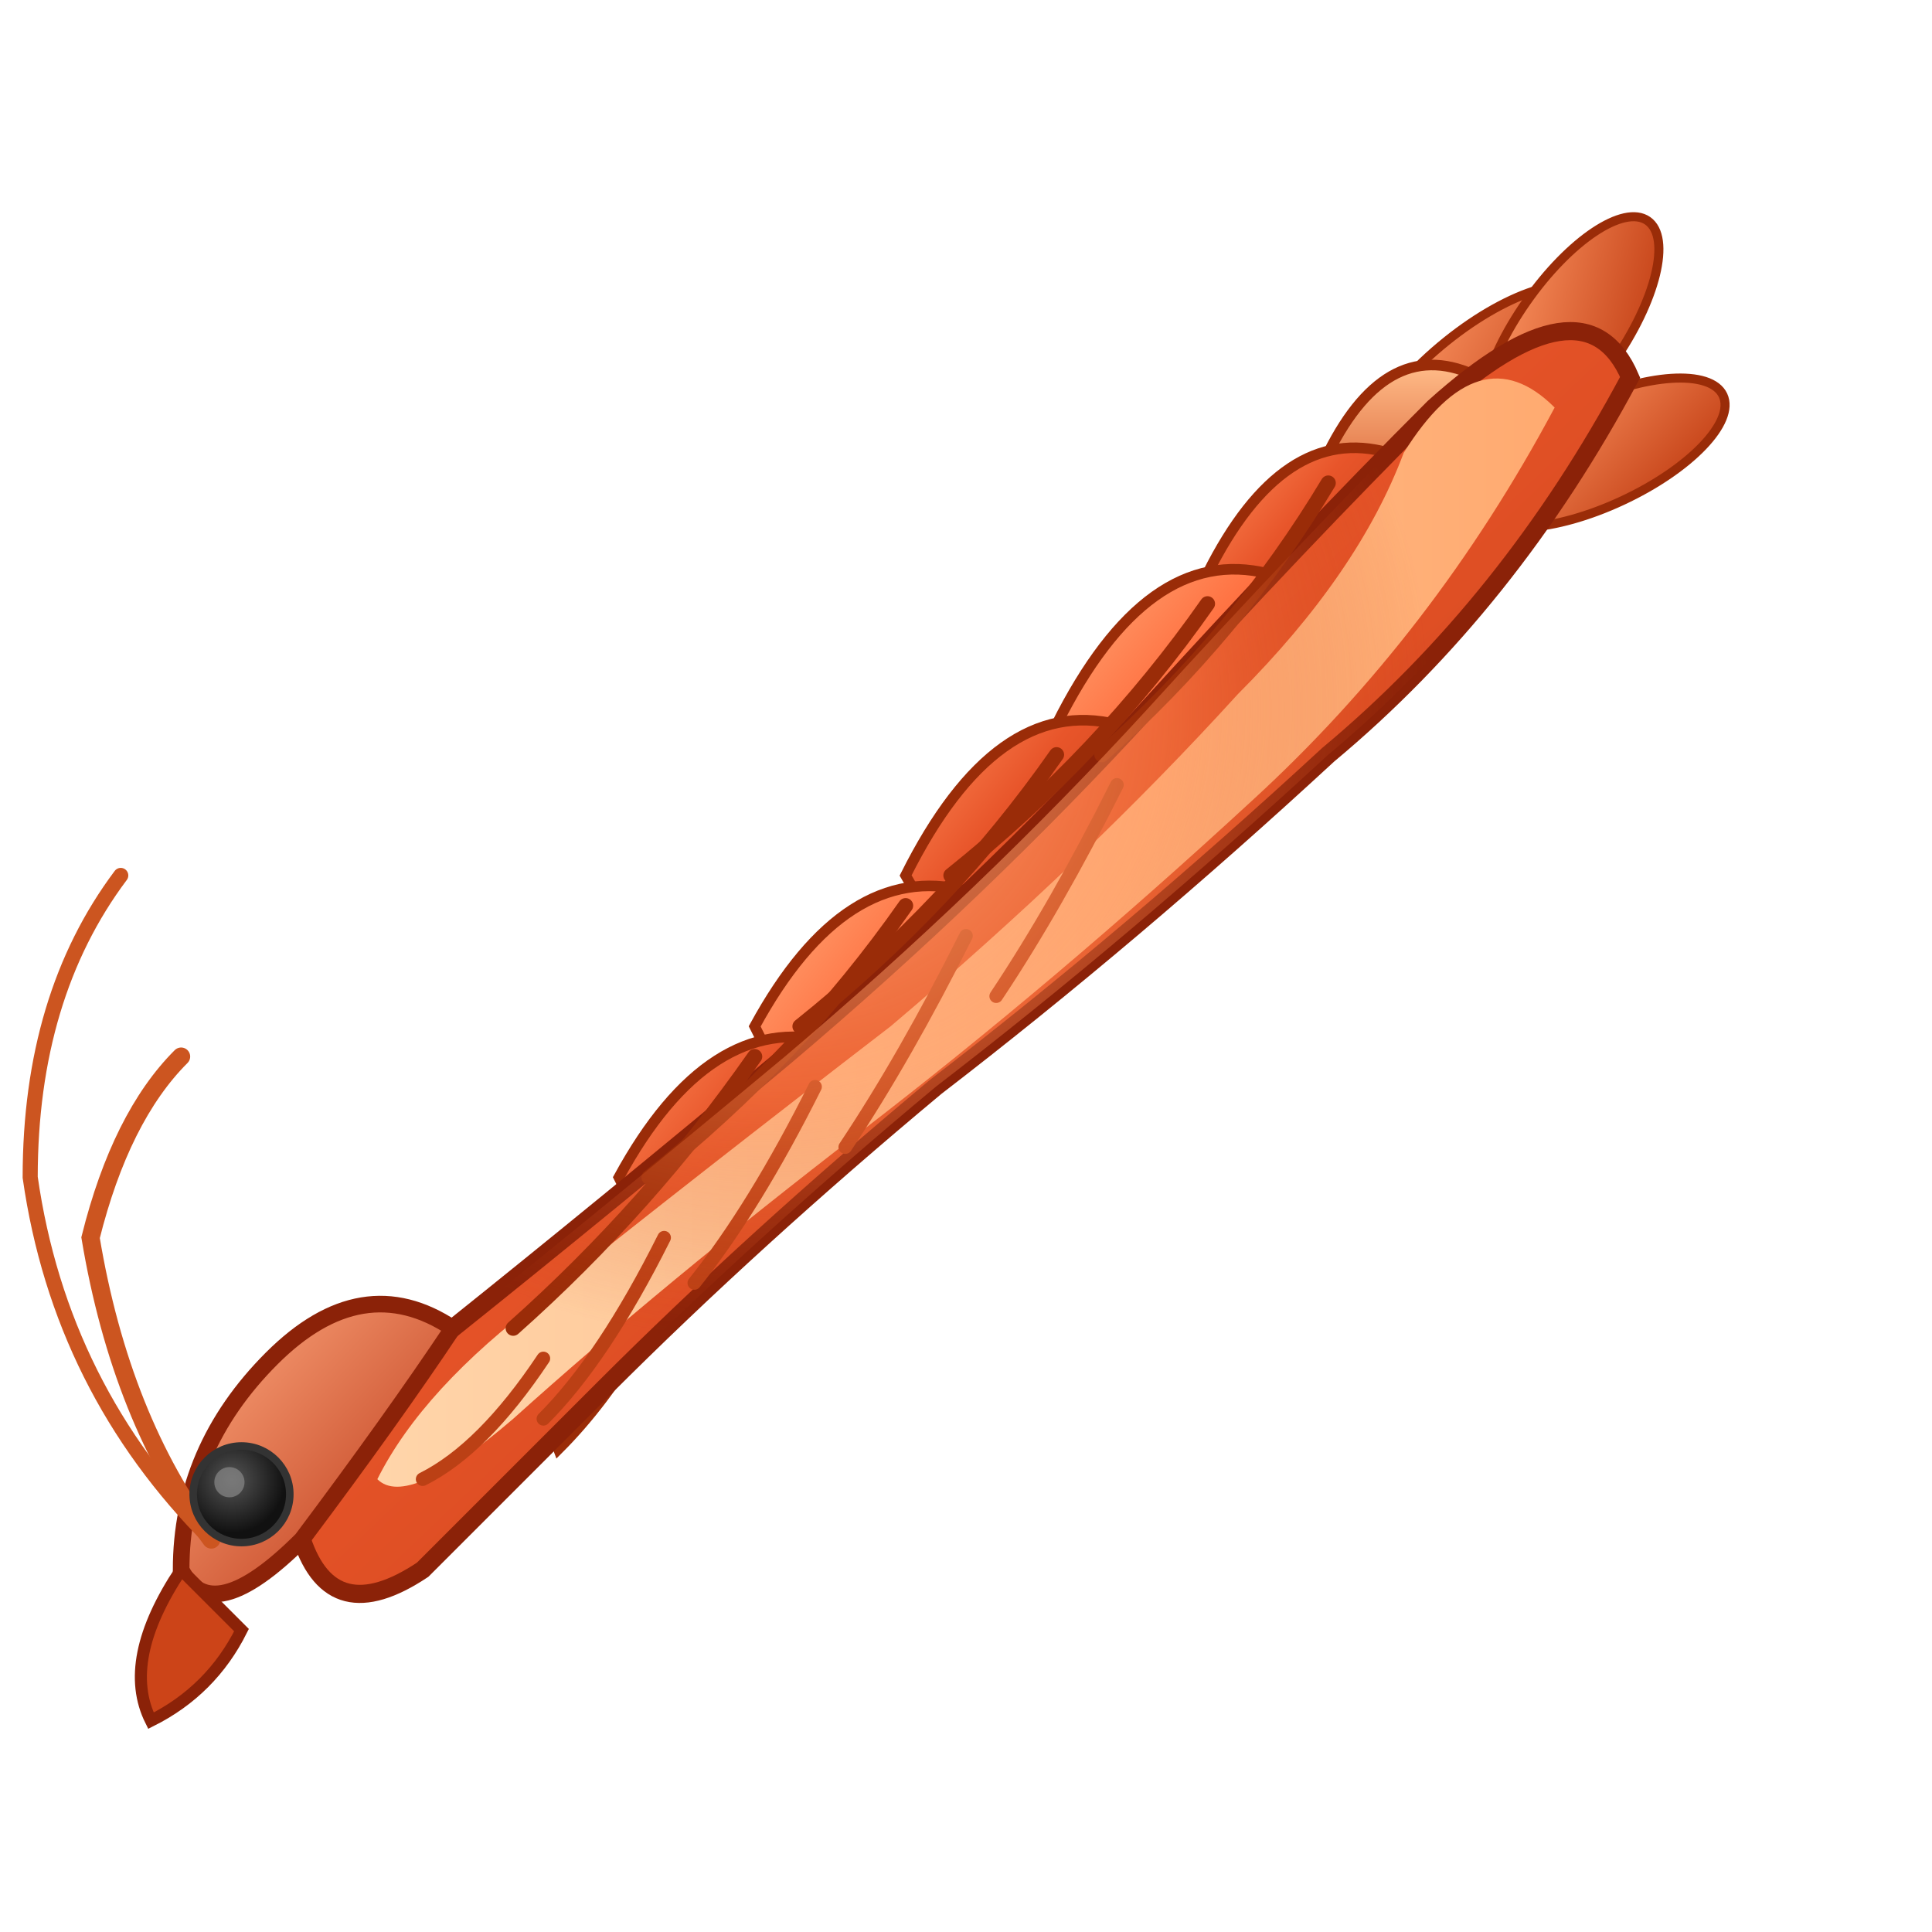
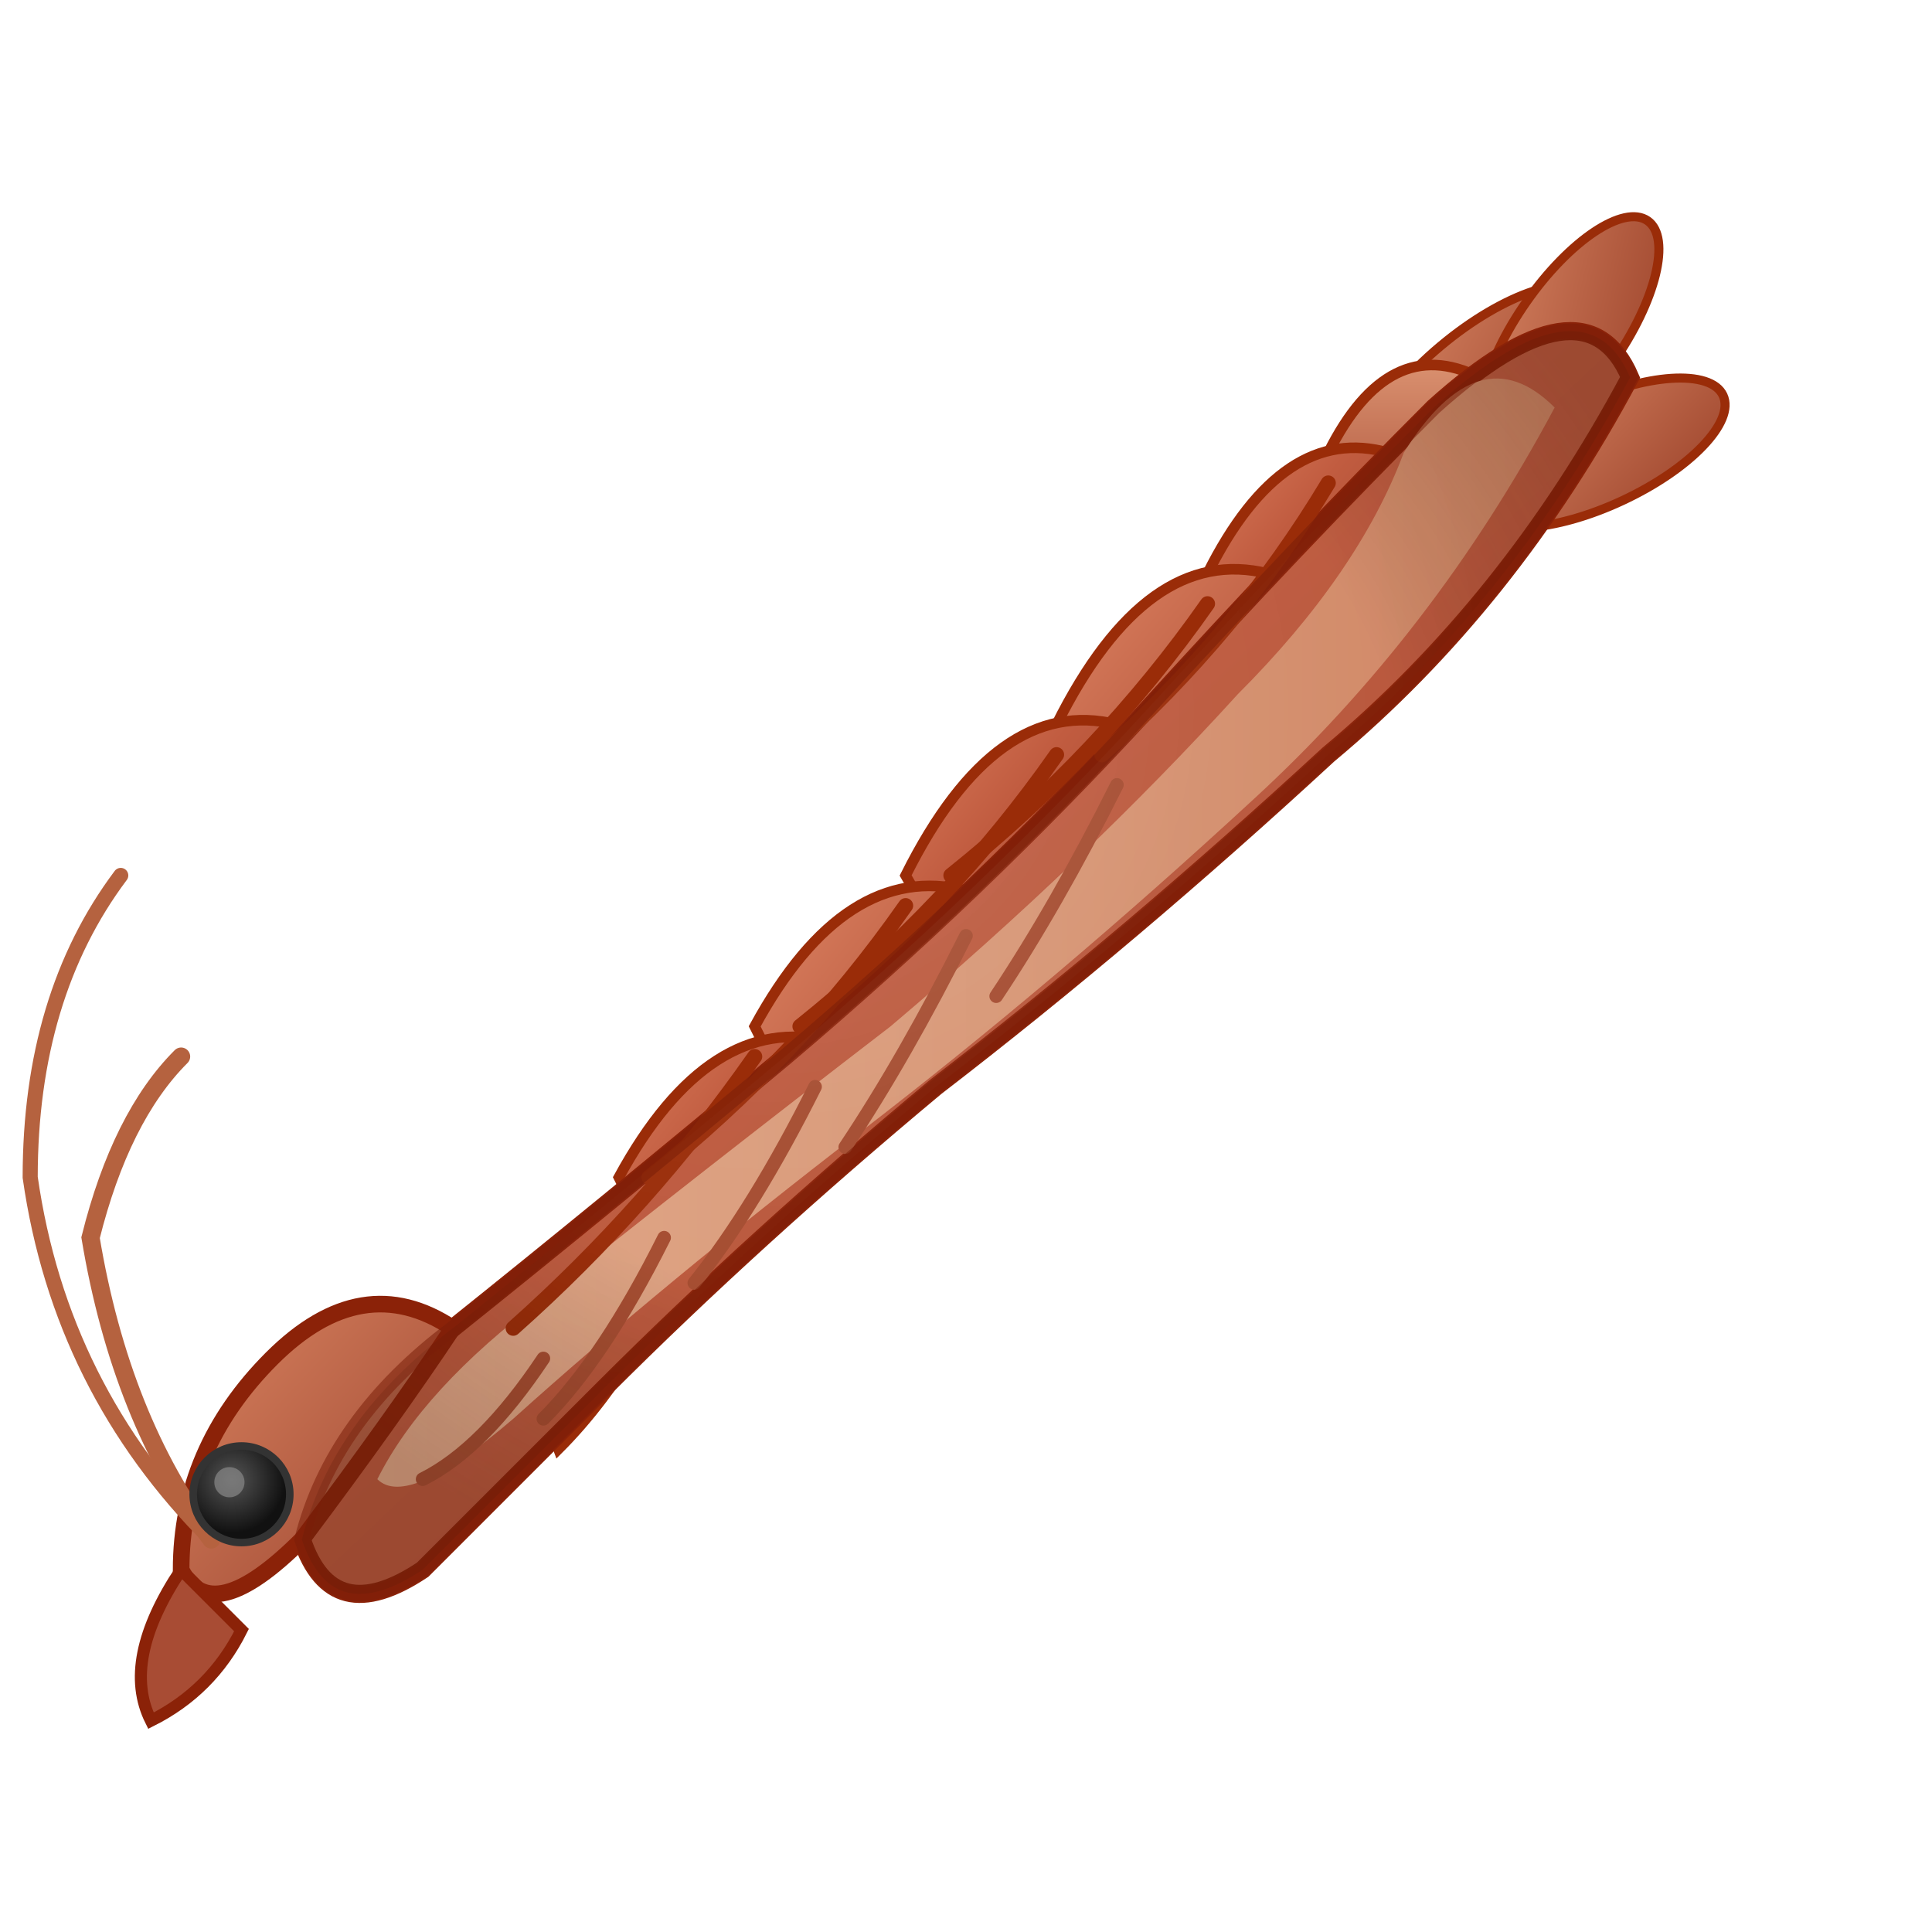
<svg xmlns="http://www.w3.org/2000/svg" viewBox="0 0 128 128">
  <defs>
    <linearGradient id="g_shrimp_body1" x1="0%" y1="0%" x2="100%" y2="100%">
-       <stop offset="0%" stop-color="#FF8C5A" />
-       <stop offset="40%" stop-color="#E8552A" />
-       <stop offset="100%" stop-color="#C03A10" />
+       <stop offset="0%" stop-color="#d87a5a" />
+       <stop offset="40%" stop-color="#c15c40" />
+       <stop offset="100%" stop-color="#a0472e" />
    </linearGradient>
    <linearGradient id="g_shrimp_body2" x1="0%" y1="0%" x2="100%" y2="100%">
-       <stop offset="0%" stop-color="#FFAA7A" />
-       <stop offset="50%" stop-color="#FF7040" />
-       <stop offset="100%" stop-color="#D04820" />
+       <stop offset="0%" stop-color="#dd8363" />
+       <stop offset="50%" stop-color="#c5674a" />
+       <stop offset="100%" stop-color="#ab4e34" />
    </linearGradient>
-     <radialGradient id="g_shrimp_shine" cx="35%" cy="30%" r="50%">
-       <stop offset="0%" stop-color="#FFCCA0" stop-opacity="0.9" />
-       <stop offset="60%" stop-color="#FF8850" stop-opacity="0.4" />
-       <stop offset="100%" stop-color="#CC4010" stop-opacity="0" />
+     <radialGradient id="g_shrimp_shine" cx="35%" cy="30%" r="55%">
+       <stop offset="0%" stop-color="#ffffff" stop-opacity="0.15" />
+       <stop offset="60%" stop-color="#ffffff" stop-opacity="0.03" />
+       <stop offset="100%" stop-color="#ffffff" stop-opacity="0" />
+     </radialGradient>
+     <radialGradient id="g_shrimp_vignette" cx="45%" cy="40%" r="62%">
+       <stop offset="62%" stop-color="#000000" stop-opacity="0" />
+       <stop offset="100%" stop-color="#3a1a0e" stop-opacity="0.24" />
    </radialGradient>
    <linearGradient id="g_shrimp_tail" x1="0%" y1="0%" x2="100%" y2="100%">
-       <stop offset="0%" stop-color="#FF9966" />
-       <stop offset="100%" stop-color="#C03A10" />
+       <stop offset="0%" stop-color="#d3805f" />
+       <stop offset="100%" stop-color="#a0472e" />
    </linearGradient>
    <linearGradient id="g_shrimp_head" x1="0%" y1="0%" x2="100%" y2="100%">
-       <stop offset="0%" stop-color="#FFAA80" />
-       <stop offset="100%" stop-color="#B83010" />
+       <stop offset="0%" stop-color="#d8825f" />
+       <stop offset="100%" stop-color="#9c4530" />
    </linearGradient>
    <radialGradient id="g_shrimp_eye" cx="40%" cy="35%" r="55%">
      <stop offset="0%" stop-color="#555" />
      <stop offset="100%" stop-color="#111" />
    </radialGradient>
    <linearGradient id="g_shrimp_seg1" x1="0%" y1="0%" x2="0%" y2="100%">
-       <stop offset="0%" stop-color="#FFBB88" />
-       <stop offset="100%" stop-color="#CC4418" />
+       <stop offset="0%" stop-color="#d9906f" />
+       <stop offset="100%" stop-color="#a84c34" />
    </linearGradient>
    <linearGradient id="g_shrimp_belly" x1="0%" y1="0%" x2="100%" y2="0%">
-       <stop offset="0%" stop-color="#FFD5AA" />
-       <stop offset="100%" stop-color="#FFAA70" />
+       <stop offset="0%" stop-color="#e0a888" />
+       <stop offset="100%" stop-color="#cf8563" />
    </linearGradient>
  </defs>
  <ellipse cx="98" cy="26" rx="10" ry="4" transform="rotate(-40 98 26)" fill="url(#g_shrimp_tail)" stroke="#9A2C08" stroke-width="0.6" />
  <ellipse cx="104" cy="22" rx="9" ry="3.5" transform="rotate(-55 104 22)" fill="url(#g_shrimp_tail)" stroke="#9A2C08" stroke-width="0.6" />
  <ellipse cx="106" cy="30" rx="9" ry="3.5" transform="rotate(-25 106 30)" fill="url(#g_shrimp_tail)" stroke="#9A2C08" stroke-width="0.6" />
  <path d="M88,30 Q92,22 98,25 Q96,33 90,36 Z" fill="url(#g_shrimp_seg1)" stroke="#9A2C08" stroke-width="0.7" />
  <path d="M80,38 Q85,28 92,30 Q90,40 83,44 Z" fill="url(#g_shrimp_body1)" stroke="#9A2C08" stroke-width="0.7" />
  <path d="M70,48 Q76,36 84,38 Q82,50 74,54 Z" fill="url(#g_shrimp_body2)" stroke="#9A2C08" stroke-width="0.7" />
  <path d="M60,58 Q66,46 74,48 Q72,60 64,65 Z" fill="url(#g_shrimp_body1)" stroke="#9A2C08" stroke-width="0.7" />
  <path d="M50,68 Q56,57 64,59 Q62,70 54,76 Z" fill="url(#g_shrimp_body2)" stroke="#9A2C08" stroke-width="0.7" />
  <path d="M41,78 Q47,67 55,69 Q52,80 45,86 Z" fill="url(#g_shrimp_body1)" stroke="#9A2C08" stroke-width="0.7" />
  <path d="M34,88 Q39,77 47,79 Q43,90 37,96 Z" fill="url(#g_shrimp_body2)" stroke="#9A2C08" stroke-width="0.7" />
  <path d="M95,27 Q105,18 108,25 Q100,40 88,50 Q75,62 62,72 Q50,82 40,92 Q32,100 28,104 Q22,108 20,102 Q22,94 30,88 Q40,80 52,70 Q65,59 76,47 Q86,36 95,27 Z" fill="url(#g_shrimp_body1)" stroke="#8B2208" stroke-width="1.2" />
  <path d="M93,30 Q98,22 103,27 Q95,42 83,53 Q70,65 57,75 Q44,85 34,94 Q27,100 25,98 Q28,92 36,86 Q46,78 59,68 Q72,57 82,46 Q90,38 93,30 Z" fill="url(#g_shrimp_belly)" stroke="none" />
  <path d="M88,32 Q82,42 73,50" fill="none" stroke="#9A2C08" stroke-width="1" stroke-linecap="round" />
  <path d="M80,40 Q73,50 63,58" fill="none" stroke="#9A2C08" stroke-width="1" stroke-linecap="round" />
  <path d="M70,50 Q63,60 53,68" fill="none" stroke="#9A2C08" stroke-width="1" stroke-linecap="round" />
  <path d="M60,60 Q53,70 43,78" fill="none" stroke="#9A2C08" stroke-width="1" stroke-linecap="round" />
  <path d="M50,70 Q43,80 34,88" fill="none" stroke="#9A2C08" stroke-width="1" stroke-linecap="round" />
  <path d="M20,102 Q14,108 12,104 Q12,96 18,90 Q24,84 30,88 Q26,94 20,102 Z" fill="url(#g_shrimp_head)" stroke="#8B2208" stroke-width="1.1" />
-   <path d="M12,104 Q8,110 10,114 Q14,112 16,108 Q14,106 12,104 Z" fill="#CC4418" stroke="#8B2208" stroke-width="0.8" />
-   <path d="M14,102 Q8,94 6,82 Q8,74 12,70" fill="none" stroke="#CC5520" stroke-width="1.2" stroke-linecap="round" />
-   <path d="M14,102 Q4,92 2,78 Q2,66 8,58" fill="none" stroke="#CC5520" stroke-width="1" stroke-linecap="round" />
-   <path d="M36,90 Q32,96 28,98" fill="none" stroke="#BB4015" stroke-width="0.9" stroke-linecap="round" />
-   <path d="M44,82 Q40,90 36,94" fill="none" stroke="#BB4015" stroke-width="0.9" stroke-linecap="round" />
-   <path d="M54,72 Q50,80 46,85" fill="none" stroke="#BB4015" stroke-width="0.9" stroke-linecap="round" />
-   <path d="M64,62 Q60,70 56,76" fill="none" stroke="#BB4015" stroke-width="0.9" stroke-linecap="round" />
-   <path d="M74,52 Q70,60 66,66" fill="none" stroke="#BB4015" stroke-width="0.9" stroke-linecap="round" />
+   <path d="M12,104 Q8,110 10,114 Q14,112 16,108 Q14,106 12,104 Z" fill="#a84c34" stroke="#8B2208" stroke-width="0.8" />
+   <path d="M14,102 Q8,94 6,82 Q8,74 12,70" fill="none" stroke="#b5623f" stroke-width="1.2" stroke-linecap="round" />
+   <path d="M14,102 Q4,92 2,78 Q2,66 8,58" fill="none" stroke="#b5623f" stroke-width="1" stroke-linecap="round" />
+   <path d="M36,90 Q32,96 28,98" fill="none" stroke="#a54c30" stroke-width="0.9" stroke-linecap="round" />
+   <path d="M44,82 Q40,90 36,94" fill="none" stroke="#a54c30" stroke-width="0.9" stroke-linecap="round" />
+   <path d="M54,72 Q50,80 46,85" fill="none" stroke="#a54c30" stroke-width="0.9" stroke-linecap="round" />
+   <path d="M64,62 Q60,70 56,76" fill="none" stroke="#a54c30" stroke-width="0.9" stroke-linecap="round" />
+   <path d="M74,52 Q70,60 66,66" fill="none" stroke="#a54c30" stroke-width="0.9" stroke-linecap="round" />
  <circle cx="16" cy="99" r="3.2" fill="url(#g_shrimp_eye)" stroke="#333" stroke-width="0.5" />
  <circle cx="15.2" cy="98.2" r="1" fill="#888" opacity="0.7" />
+   <path d="M95,27 Q105,18 108,25 Q100,40 88,50 Q75,62 62,72 Q50,82 40,92 Q32,100 28,104 Q22,108 20,102 Q22,94 30,88 Q40,80 52,70 Q65,59 76,47 Q86,36 95,27 Z" fill="url(#g_shrimp_vignette)" />
  <path d="M95,27 Q105,18 108,25 Q100,40 88,50 Q75,62 62,72 Q50,82 40,92 Q32,100 28,104 Q22,108 20,102 Q22,94 30,88 Q40,80 52,70 Q65,59 76,47 Q86,36 95,27 Z" fill="url(#g_shrimp_shine)" />
+   <path d="M95,27 Q105,18 108,25 Q100,40 88,50 Q75,62 62,72 Q50,82 40,92 Q32,100 28,104 Q22,108 20,102 Q22,94 30,88 Q40,80 52,70 Q65,59 76,47 Q86,36 95,27 Z" fill="none" stroke="#7a1e08" stroke-width="1" opacity="0.55" />
</svg>
